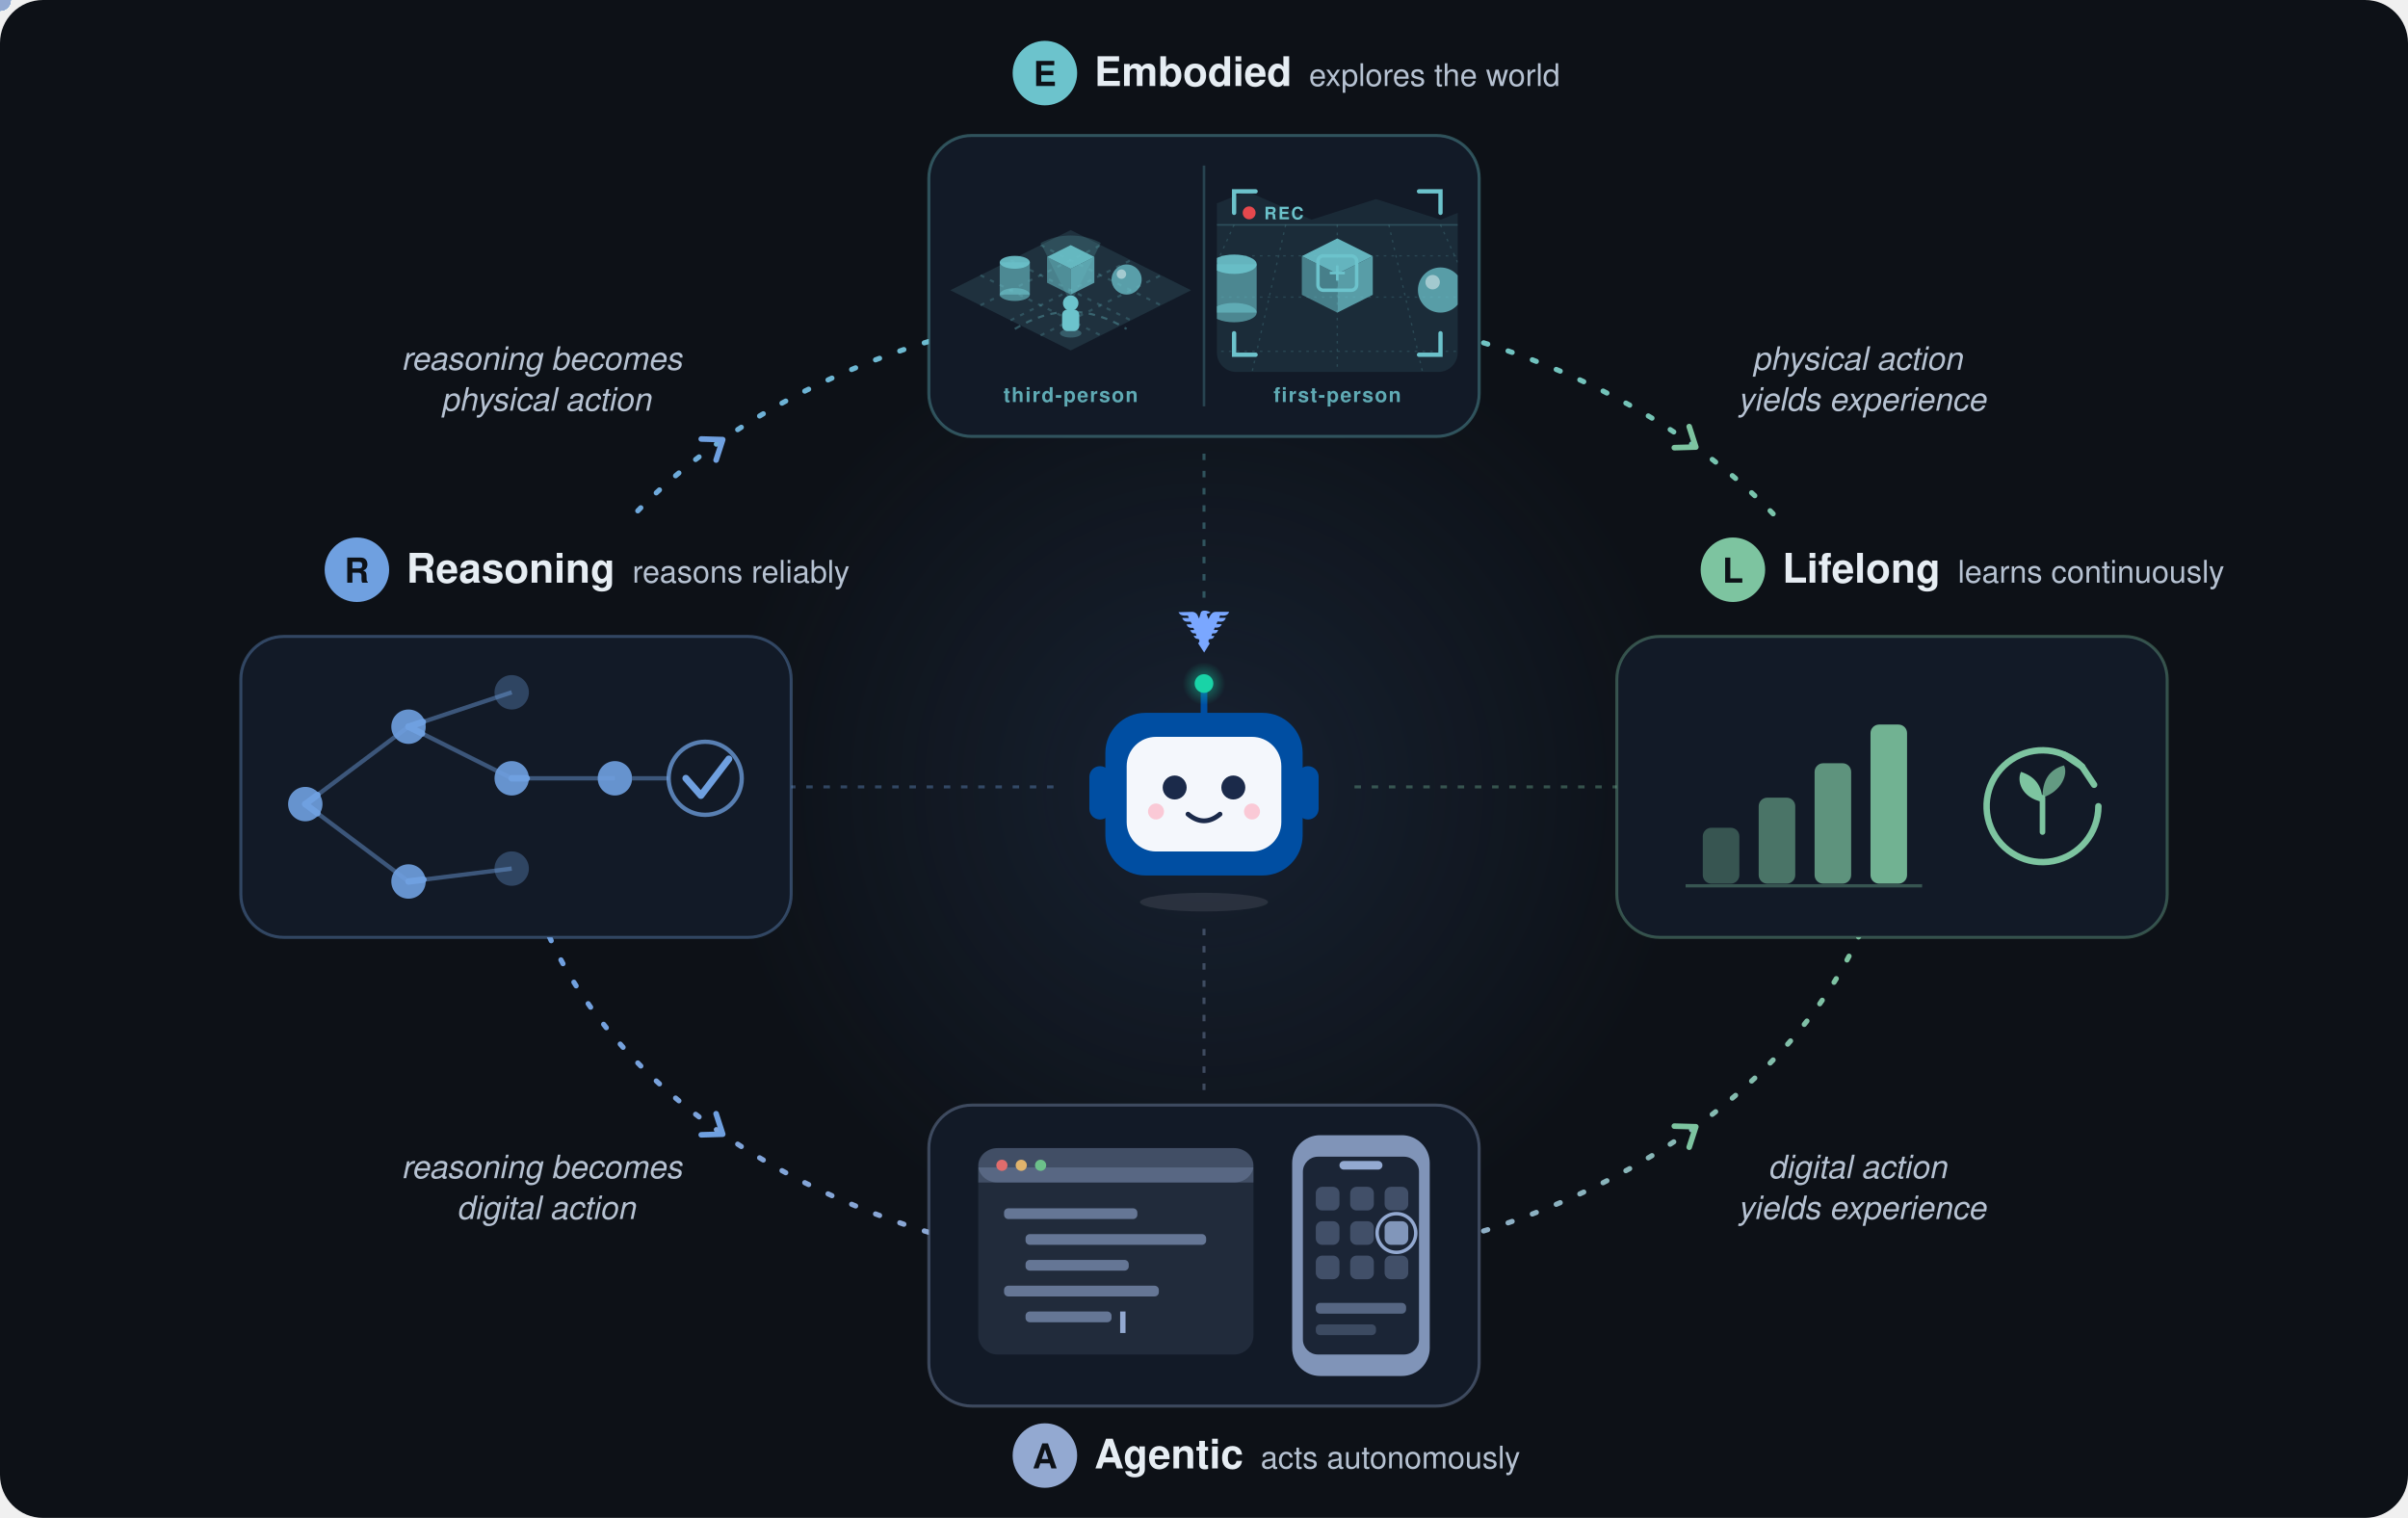
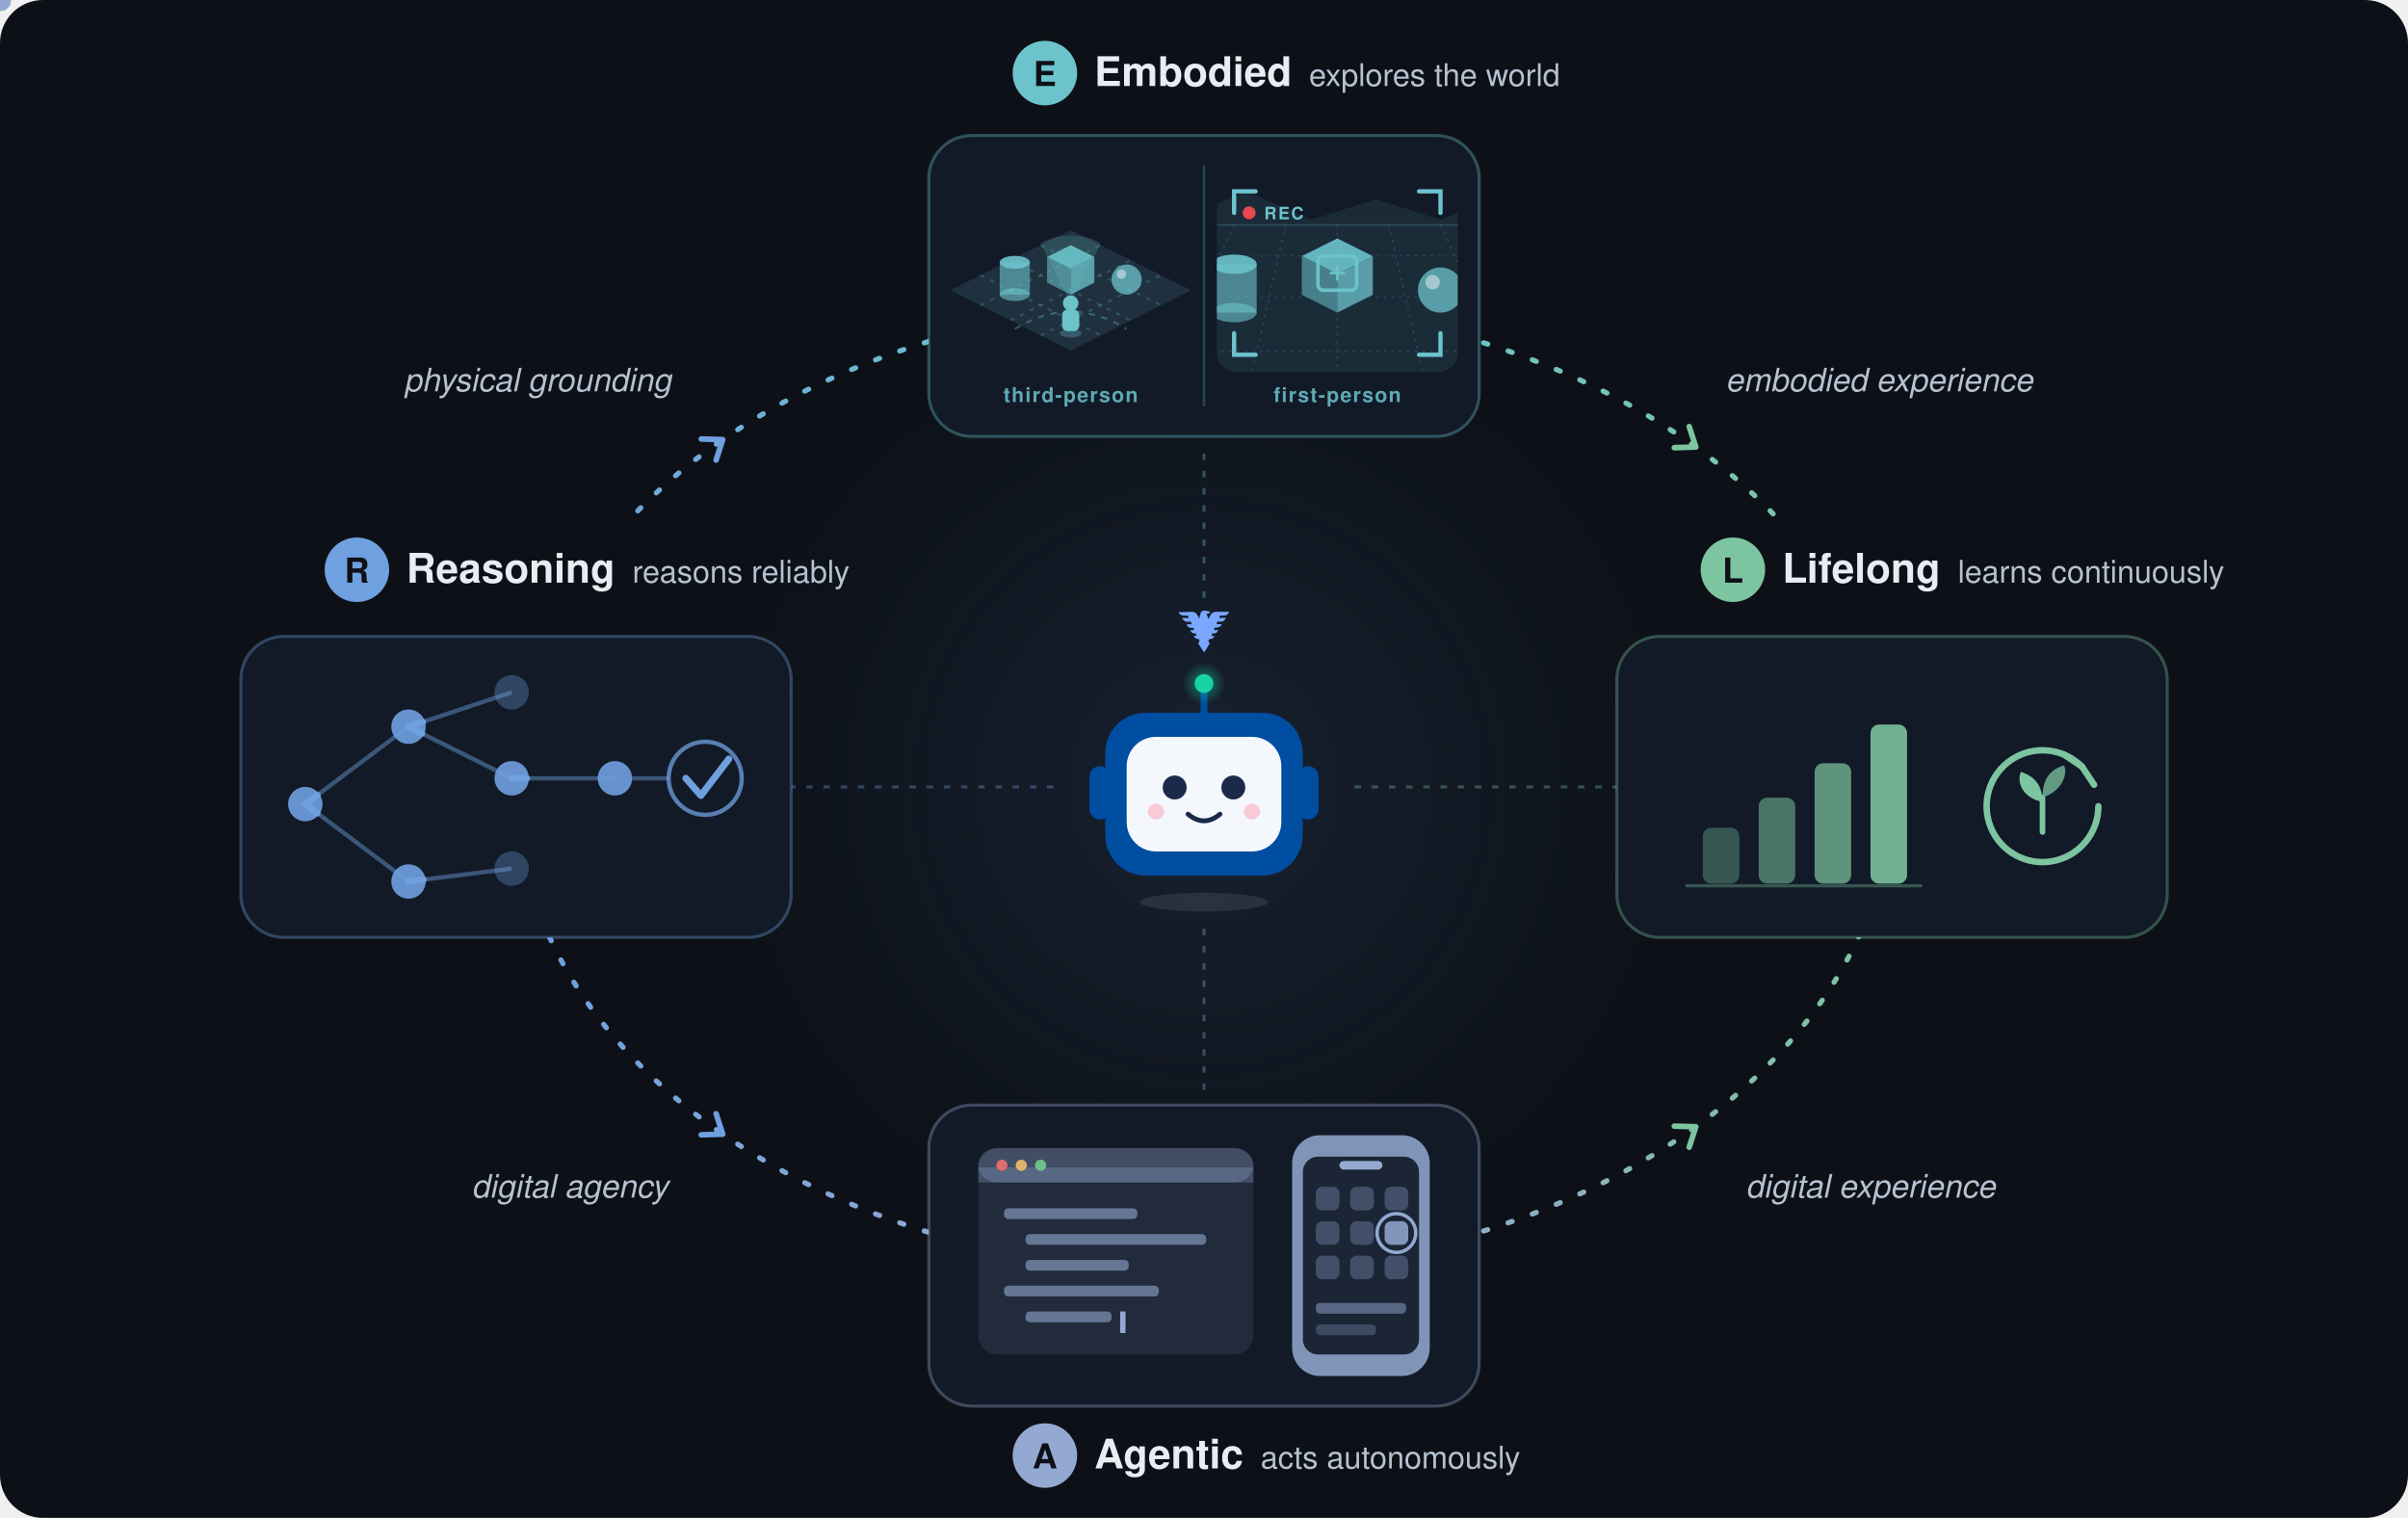
<svg xmlns="http://www.w3.org/2000/svg" width="1120" height="706" viewBox="0 0 1120 706" font-family="-apple-system, BlinkMacSystemFont, 'Segoe UI', 'Helvetica Neue', Helvetica, Arial, sans-serif">
  <style>
.halo{transform-box:fill-box;transform-origin:center;animation:halo 9s ease-in-out infinite}
@keyframes halo{0%,100%{transform:scale(1);opacity:1}50%{transform:scale(1.07);opacity:.8}}
.orbit{stroke-dasharray:2 10;animation:flow 14s linear infinite}
@keyframes flow{to{stroke-dashoffset:-240}}
.botf{animation:hover 4s ease-in-out infinite}
@keyframes hover{0%,100%{transform:translateY(0)}50%{transform:translateY(-7px)}}
.shadow{transform-box:fill-box;transform-origin:center;animation:shade 4s ease-in-out infinite}
@keyframes shade{0%,100%{transform:scale(1);opacity:1}50%{transform:scale(.86);opacity:.7}}
.tip{animation:tip 1.4s ease-in-out infinite}.tip2{animation-delay:.4s}
@keyframes tip{0%,100%{opacity:.5}50%{opacity:1}}
.blink{transform-box:fill-box;transform-origin:center;animation:blink 4s ease-in-out infinite}
@keyframes blink{0%,92%,100%{transform:scaleY(1)}95%,97%{transform:scaleY(.15)}}
.zone{transform-box:fill-box;transform-origin:center;animation:breathe 4s ease-in-out infinite}
@keyframes breathe{0%,100%{transform:scale(1)}50%{transform:scale(1.025)}}
.r-node{transform-box:fill-box;transform-origin:center;opacity:.9;animation:node 4.2s ease-in-out infinite}
.r-dead{opacity:.32;animation-name:dead}
@keyframes node{0%,12%,40%,100%{transform:scale(1)}24%{transform:scale(1.45)}}
@keyframes dead{0%,12%,100%{transform:scale(1);opacity:.32}24%{transform:scale(1.3);opacity:.7}}
.r-edge{stroke-width:2;stroke-opacity:.45}
.r-sig{stroke-width:3;stroke-dasharray:7 60;animation:sig 4.2s linear infinite}
@keyframes sig{from{stroke-dashoffset:67}to{stroke-dashoffset:0}}
.r-goal{transform-box:fill-box;transform-origin:center;opacity:.75;animation:goal 4.2s ease-out infinite}
@keyframes goal{0%,60%,100%{transform:scale(1);opacity:.75}72%{transform:scale(1.25);opacity:.25}}
.r-check{transform-box:fill-box;transform-origin:center;animation:check 4.2s ease-out infinite}
@keyframes check{0%,58%,100%{transform:scale(1)}66%{transform:scale(1.25)}}
.e-walk{animation:walk 14s ease-in-out infinite alternate}
@keyframes walk{from{transform:translateX(-26px)}to{transform:translateX(26px)}}
.e-pan{animation:pan 14s ease-in-out infinite alternate}
.e-zoom{animation:zoom 14s ease-in-out infinite alternate}
@keyframes zoom{0%,100%{transform:translateY(0) scale(1)}50%{transform:translateY(6px) scale(1.12)}}
@keyframes pan{from{transform:translateX(80px)}to{transform:translateX(-80px)}}
.e-far{animation:drift 14s ease-in-out infinite alternate}
@keyframes drift{from{transform:translateX(26px)}to{transform:translateX(-26px)}}
.e-focus{transform-box:fill-box;transform-origin:center;animation:focus 4s ease-in-out infinite}
@keyframes focus{0%,100%{transform:scale(1);opacity:.9}50%{transform:scale(.8);opacity:.55}}
.e-rec{animation:rec 1.2s step-end infinite}
@keyframes rec{0%,50%{opacity:1}51%,100%{opacity:.15}}
.a-line{transform-box:fill-box;transform-origin:left center;animation:type 4.5s ease-out infinite}
@keyframes type{0%,4%{transform:scaleX(0)}20%,85%{transform:scaleX(1)}100%{transform:scaleX(0)}}
.a-cursor{animation:cur 1s step-end infinite}
@keyframes cur{0%,50%{opacity:1}51%,100%{opacity:0}}
.a-app{animation:app 2.4s ease-in-out infinite}
@keyframes app{0%,100%{fill-opacity:.85}50%{fill-opacity:.45}}
.a-tap{transform-box:fill-box;transform-origin:center;animation:tap 2.4s ease-out infinite}
@keyframes tap{0%{transform:scale(.3);opacity:.9}60%,100%{transform:scale(1.9);opacity:0}}
.l-bar{transform-box:fill-box;transform-origin:center bottom;animation:grow 4.8s ease-out infinite}
@keyframes grow{0%,4%{transform:scaleY(.12)}26%,86%{transform:scaleY(1)}100%{transform:scaleY(.12)}}
.l-trend{stroke-dasharray:110;stroke-dashoffset:110;animation:draw 4.8s ease-out infinite}
@keyframes draw{0%,22%{stroke-dashoffset:110}48%,86%{stroke-dashoffset:0}100%{stroke-dashoffset:110}}
.l-head{opacity:0;animation:head 4.8s ease-out infinite}
@keyframes head{0%,44%{opacity:0}50%,86%{opacity:1}100%{opacity:0}}
.l-dot{transform-box:fill-box;transform-origin:center;opacity:0;animation:dot 4.8s ease-out infinite}
@keyframes dot{0%,20%{opacity:0;transform:scale(.4)}30%,86%{opacity:1;transform:scale(1)}100%{opacity:0}}
.l-loop{transform-origin:0 0;animation:spin 6s linear infinite}
@keyframes spin{to{transform:rotate(360deg)}}
.l-sprout{transform-origin:0 12px;animation:sprout 4.8s ease-in-out infinite}
@keyframes sprout{0%,100%{transform:scale(.85)}50%{transform:scale(1.08)}}
@media (prefers-reduced-motion: reduce){*{animation:none!important}}
</style>
  <defs>
    <radialGradient id="glow">
      <stop offset="0" stop-color="#3B5B8C" stop-opacity="0.22" />
      <stop offset="1" stop-color="#3B5B8C" stop-opacity="0" />
    </radialGradient>
  </defs>
  <rect width="1120" height="706" rx="20" fill="#0D1117" />
  <circle class="halo" cx="560" cy="366" r="225" fill="url(#glow)" />
  <mask id="titles" maskUnits="userSpaceOnUse" x="0" y="0" width="1120" height="706">
    <rect width="1120" height="706" fill="#fff" />
    <rect x="140" y="242" width="292" height="56" rx="12" fill="#000" />
    <rect x="460" y="11" width="296" height="56" rx="12" fill="#000" />
    <rect x="780" y="242" width="304" height="56" rx="12" fill="#000" />
    <rect x="460" y="654" width="277" height="46" rx="12" fill="#000" />
  </mask>
  <defs>
    <linearGradient id="f0" gradientUnits="userSpaceOnUse" x1="240" y1="366" x2="560" y2="140">
      <stop offset="0.15" stop-color="#6FA0E0" />
      <stop offset="0.85" stop-color="#6CC3CC" />
    </linearGradient>
    <linearGradient id="f1" gradientUnits="userSpaceOnUse" x1="560" y1="140" x2="880" y2="366">
      <stop offset="0.15" stop-color="#6CC3CC" />
      <stop offset="0.85" stop-color="#7DC4A0" />
    </linearGradient>
    <linearGradient id="f2" gradientUnits="userSpaceOnUse" x1="240" y1="366" x2="560" y2="592">
      <stop offset="0.15" stop-color="#6FA0E0" />
      <stop offset="0.85" stop-color="#93A9D1" />
    </linearGradient>
    <linearGradient id="f3" gradientUnits="userSpaceOnUse" x1="560" y1="592" x2="880" y2="366">
      <stop offset="0.15" stop-color="#93A9D1" />
      <stop offset="0.85" stop-color="#7DC4A0" />
    </linearGradient>
  </defs>
  <g mask="url(#titles)">
    <path class="orbit" d="M 240.0 366.0 A 320 226 0 0 1 560.0 140.0" fill="none" stroke="url(#f0)" stroke-width="2.4" stroke-linecap="round" />
    <circle r="5" fill="#6FA0E0">
      <animateMotion dur="5s" begin="0s" repeatCount="indefinite" path="M 240.0 366.0 A 320 226 0 0 1 560.0 140.0" />
    </circle>
    <circle r="5" fill="#6FA0E0">
      <animateMotion dur="5s" begin="-2.5s" repeatCount="indefinite" path="M 240.0 366.0 A 320 226 0 0 1 560.0 140.0" />
    </circle>
    <path class="orbit" d="M 560.0 140.0 A 320 226 0 0 1 880.0 366.0" fill="none" stroke="url(#f1)" stroke-width="2.4" stroke-linecap="round" />
    <circle r="5" fill="#6CC3CC">
      <animateMotion dur="5s" begin="0s" repeatCount="indefinite" path="M 560.0 140.0 A 320 226 0 0 1 880.0 366.0" />
    </circle>
    <circle r="5" fill="#6CC3CC">
      <animateMotion dur="5s" begin="-2.5s" repeatCount="indefinite" path="M 560.0 140.0 A 320 226 0 0 1 880.0 366.0" />
    </circle>
    <path class="orbit" d="M 240.0 366.0 A 320 226 0 0 0 560.0 592.0" fill="none" stroke="url(#f2)" stroke-width="2.4" stroke-linecap="round" />
    <circle r="5" fill="#6FA0E0">
      <animateMotion dur="5s" begin="0s" repeatCount="indefinite" path="M 240.0 366.0 A 320 226 0 0 0 560.0 592.0" />
    </circle>
    <circle r="5" fill="#6FA0E0">
      <animateMotion dur="5s" begin="-2.5s" repeatCount="indefinite" path="M 240.0 366.0 A 320 226 0 0 0 560.0 592.0" />
    </circle>
    <path class="orbit" d="M 560.0 592.0 A 320 226 0 0 0 880.0 366.0" fill="none" stroke="url(#f3)" stroke-width="2.4" stroke-linecap="round" />
    <circle r="5" fill="#93A9D1">
      <animateMotion dur="5s" begin="0s" repeatCount="indefinite" path="M 560.0 592.0 A 320 226 0 0 0 880.0 366.0" />
    </circle>
    <circle r="5" fill="#93A9D1">
      <animateMotion dur="5s" begin="-2.5s" repeatCount="indefinite" path="M 560.0 592.0 A 320 226 0 0 0 880.0 366.0" />
    </circle>
  </g>
  <path d="M -5 -6 L 3 0 L -5 6" transform="translate(333.7,206.2) rotate(-35.2)" fill="none" stroke="#6FA0E0" stroke-width="2.6" stroke-linecap="round" stroke-linejoin="round" />
-   <text x="254" y="172" text-anchor="middle" font-size="15" font-style="italic" fill="#B6C2D2">
-     <tspan x="254" dy="0">reasoning becomes</tspan>
-     <tspan x="254" dy="19">physical action</tspan>
+   <text x="250" y="182" text-anchor="middle" font-size="15" font-style="italic" fill="#B6C2D2">
+     <tspan x="250" dy="0">physical grounding</tspan>
  </text>
  <path d="M -5 -6 L 3 0 L -5 6" transform="translate(786.3,206.2) rotate(35.2)" fill="none" stroke="#7DC4A0" stroke-width="2.6" stroke-linecap="round" stroke-linejoin="round" />
-   <text x="866" y="172" text-anchor="middle" font-size="15" font-style="italic" fill="#B6C2D2">
-     <tspan x="866" dy="0">physical action</tspan>
-     <tspan x="866" dy="19">yields experience</tspan>
+   <text x="874" y="182" text-anchor="middle" font-size="15" font-style="italic" fill="#B6C2D2">
+     <tspan x="874" dy="0">embodied experience</tspan>
  </text>
  <path d="M -5 -6 L 3 0 L -5 6" transform="translate(333.7,525.8) rotate(35.2)" fill="none" stroke="#6FA0E0" stroke-width="2.6" stroke-linecap="round" stroke-linejoin="round" />
-   <text x="254" y="548" text-anchor="middle" font-size="15" font-style="italic" fill="#B6C2D2">
-     <tspan x="254" dy="0">reasoning becomes</tspan>
-     <tspan x="254" dy="19">digital action</tspan>
+   <text x="265" y="557" text-anchor="middle" font-size="15" font-style="italic" fill="#B6C2D2">
+     <tspan x="265" dy="0">digital agency</tspan>
  </text>
  <path d="M -5 -6 L 3 0 L -5 6" transform="translate(786.3,525.8) rotate(-35.2)" fill="none" stroke="#7DC4A0" stroke-width="2.6" stroke-linecap="round" stroke-linejoin="round" />
-   <text x="866" y="548" text-anchor="middle" font-size="15" font-style="italic" fill="#B6C2D2">
-     <tspan x="866" dy="0">digital action</tspan>
-     <tspan x="866" dy="19">yields experience</tspan>
+   <text x="870" y="557" text-anchor="middle" font-size="15" font-style="italic" fill="#B6C2D2">
+     <tspan x="870" dy="0">digital experience</tspan>
  </text>
  <path d="M 490 366 L 358 366" stroke="#6FA0E0" stroke-opacity="0.35" stroke-width="1.4" stroke-dasharray="3 5" fill="none" />
  <path d="M 560 278 L 560 209" stroke="#6CC3CC" stroke-opacity="0.35" stroke-width="1.4" stroke-dasharray="3 5" fill="none" />
  <path d="M 630 366 L 762 366" stroke="#7DC4A0" stroke-opacity="0.35" stroke-width="1.4" stroke-dasharray="3 5" fill="none" />
  <path d="M 560 432 L 560 512" stroke="#93A9D1" stroke-opacity="0.35" stroke-width="1.4" stroke-dasharray="3 5" fill="none" />
  <rect x="112" y="296" width="256" height="140" rx="20" fill="#121A27" stroke="#6FA0E0" stroke-opacity="0.35" stroke-width="1.4" />
  <g transform="translate(236,366)">
    <g class="zone">
      <line class="r-edge" x1="-94" y1="8" x2="-46" y2="-28" stroke="#6FA0E0" />
      <line class="r-sig" style="animation-delay:-0.00s" x1="-94" y1="8" x2="-46" y2="-28" stroke="#6FA0E0" stroke-linecap="round" />
      <line class="r-edge" x1="-94" y1="8" x2="-46" y2="44" stroke="#6FA0E0" />
      <line class="r-sig" style="animation-delay:-0.35s" x1="-94" y1="8" x2="-46" y2="44" stroke="#6FA0E0" stroke-linecap="round" />
      <line class="r-edge" x1="-46" y1="-28" x2="2" y2="-44" stroke="#6FA0E0" />
      <line class="r-sig" style="animation-delay:-0.70s" x1="-46" y1="-28" x2="2" y2="-44" stroke="#6FA0E0" stroke-linecap="round" />
      <line class="r-edge" x1="-46" y1="-28" x2="2" y2="-4" stroke="#6FA0E0" />
      <line class="r-sig" style="animation-delay:-1.05s" x1="-46" y1="-28" x2="2" y2="-4" stroke="#6FA0E0" stroke-linecap="round" />
      <line class="r-edge" x1="-46" y1="44" x2="2" y2="38" stroke="#6FA0E0" />
      <line class="r-sig" style="animation-delay:-1.40s" x1="-46" y1="44" x2="2" y2="38" stroke="#6FA0E0" stroke-linecap="round" />
      <line class="r-edge" x1="2" y1="-4" x2="50" y2="-4" stroke="#6FA0E0" />
      <line class="r-sig" style="animation-delay:-1.75s" x1="2" y1="-4" x2="50" y2="-4" stroke="#6FA0E0" stroke-linecap="round" />
      <circle class="r-node" style="animation-delay:0.00s" cx="-94" cy="8" r="8" fill="#6FA0E0" />
      <circle class="r-node" style="animation-delay:0.35s" cx="-46" cy="-28" r="8" fill="#6FA0E0" />
      <circle class="r-node" style="animation-delay:0.70s" cx="-46" cy="44" r="8" fill="#6FA0E0" />
      <circle class="r-node r-dead" style="animation-delay:1.05s" cx="2" cy="-44" r="8" fill="#6FA0E0" />
      <circle class="r-node" style="animation-delay:1.40s" cx="2" cy="-4" r="8" fill="#6FA0E0" />
      <circle class="r-node r-dead" style="animation-delay:1.75s" cx="2" cy="38" r="8" fill="#6FA0E0" />
      <circle class="r-node" style="animation-delay:2.10s" cx="50" cy="-4" r="8" fill="#6FA0E0" />
      <line class="r-edge" x1="58" y1="-4" x2="75" y2="-4" stroke="#6FA0E0" />
      <circle class="r-goal" cx="92" cy="-4" r="17" fill="none" stroke="#6FA0E0" stroke-width="2" />
      <path class="r-check" d="M 83 -4 L 90 4 L 103 -13" fill="none" stroke="#6FA0E0" stroke-width="3.2" stroke-linecap="round" stroke-linejoin="round" />
    </g>
  </g>
  <circle cx="166" cy="265" r="15" fill="#6FA0E0" />
  <text x="166" y="271" text-anchor="middle" font-size="16" font-weight="800" fill="#0D1117">R</text>
  <text x="189" y="271" font-size="19" font-weight="750" fill="#E6EDF3">Reasoning<tspan font-size="14.5" font-weight="400" fill="#B6C2D2" dx="8">reasons reliably</tspan>
  </text>
  <rect x="432" y="63" width="256" height="140" rx="20" fill="#121A27" stroke="#6CC3CC" stroke-opacity="0.35" stroke-width="1.4" />
  <g transform="translate(560,127)">
    <g class="zone">
      <defs>
        <clipPath id="e3">
          <rect x="-56" y="-46" width="112" height="92" rx="9" />
        </clipPath>
        <clipPath id="e1">
          <rect x="-56" y="-46" width="112" height="92" rx="9" />
        </clipPath>
      </defs>
      <g transform="translate(-62,0)">
        <g clip-path="url(#e3)">
          <g transform="translate(0,4)">
            <polygon points="0,-24 56,4 0,32 -56,4" fill="#6CC3CC" fill-opacity="0.14" />
            <line x1="-42.0" y1="-3.0" x2="14.0" y2="25.0" stroke="#6CC3CC" stroke-opacity="0.22" stroke-dasharray="2 3" />
            <line x1="-42.0" y1="11.0" x2="14.0" y2="-17.0" stroke="#6CC3CC" stroke-opacity="0.22" stroke-dasharray="2 3" />
            <line x1="-28.0" y1="-10.0" x2="28.0" y2="18.0" stroke="#6CC3CC" stroke-opacity="0.22" stroke-dasharray="2 3" />
            <line x1="-28.0" y1="18.0" x2="28.0" y2="-10.0" stroke="#6CC3CC" stroke-opacity="0.22" stroke-dasharray="2 3" />
            <line x1="-14.0" y1="-17.0" x2="42.0" y2="11.0" stroke="#6CC3CC" stroke-opacity="0.22" stroke-dasharray="2 3" />
            <line x1="-14.0" y1="25.0" x2="42.0" y2="-3.0" stroke="#6CC3CC" stroke-opacity="0.22" stroke-dasharray="2 3" />
            <path d="M -26 22 Q 0 6 26 22" fill="none" stroke="#6CC3CC" stroke-opacity="0.35" stroke-dasharray="3 3" />
            <rect x="-33.0" y="-9.0" width="14.0" height="15.0" fill="#6CC3CC" fill-opacity="0.6" />
            <ellipse cx="-26" cy="6.0" rx="7.0" ry="3.0" fill="#6CC3CC" fill-opacity="0.6" />
            <ellipse cx="-26" cy="-9.0" rx="7.0" ry="3.0" fill="#6CC3CC" fill-opacity="0.9" />
            <polygon points="0.0,-17.0 11.0,-11.5 0.0,-6.0 -11.0,-11.5" fill="#6CC3CC" fill-opacity="0.9" />
            <polygon points="-11.0,-11.5 0.0,-6.0 0.0,6.0 -11.0,0.5" fill="#6CC3CC" fill-opacity="0.55" />
            <polygon points="0.0,-6.0 11.0,-11.5 11.0,0.5 0.0,6.0" fill="#6CC3CC" fill-opacity="0.75" />
            <circle cx="26" cy="-1.0" r="7.0" fill="#6CC3CC" fill-opacity="0.75" />
            <circle cx="23.6" cy="-3.5" r="2.2" fill="#FFFFFF" fill-opacity="0.45" />
            <g transform="translate(0,22)">
              <g>
                <path d="M 0 -12 L -14 -40 A 30 30 0 0 1 14 -40 Z" fill="#6CC3CC" fill-opacity="0.2" />
                <ellipse cx="0" cy="2" rx="5" ry="2" fill="#6CC3CC" fill-opacity="0.3" />
                <rect x="-4" y="-9" width="8" height="10" rx="2.5" fill="#6CC3CC" />
                <circle cx="0" cy="-12" r="3.6" fill="#6CC3CC" />
                <animateMotion path="M -26 0 Q 0 -16 26 0" dur="28s" repeatCount="indefinite" keyPoints="0;1;0" keyTimes="0;0.5;1" calcMode="spline" keySplines=".42 0 .58 1;.42 0 .58 1" />
              </g>
            </g>
          </g>
        </g>
        <text x="0" y="60" text-anchor="middle" font-size="9.5" font-weight="600" letter-spacing=".6" fill="#6CC3CC" fill-opacity="0.85">third-person</text>
      </g>
      <g transform="translate(62,0)">
        <g clip-path="url(#e1)">
          <g transform="translate(0,-2) scale(0.6)">
            <g class="e-far">
              <line x1="-220" y1="-34" x2="220" y2="-34" stroke="#6CC3CC" stroke-opacity="0.25" stroke-width="1.2" />
              <path d="M -220 -34 L -170 -54 L -120 -40 L -70 -60 L -20 -38 L 30 -54 L 80 -38 L 130 -58 L 180 -40 L 220 -34 Z" fill="#6CC3CC" fill-opacity="0.10" />
            </g>
            <g class="e-zoom">
              <g class="e-pan">
                <rect x="-240" y="-34" width="480" height="140" fill="#6CC3CC" fill-opacity="0.11" />
                <line x1="-240" y1="-34" x2="-432.0" y2="106" stroke="#6CC3CC" stroke-opacity="0.2" stroke-dasharray="2 4" />
                <line x1="-200" y1="-34" x2="-360.0" y2="106" stroke="#6CC3CC" stroke-opacity="0.2" stroke-dasharray="2 4" />
                <line x1="-160" y1="-34" x2="-288.0" y2="106" stroke="#6CC3CC" stroke-opacity="0.2" stroke-dasharray="2 4" />
                <line x1="-120" y1="-34" x2="-216.0" y2="106" stroke="#6CC3CC" stroke-opacity="0.2" stroke-dasharray="2 4" />
                <line x1="-80" y1="-34" x2="-144.0" y2="106" stroke="#6CC3CC" stroke-opacity="0.2" stroke-dasharray="2 4" />
                <line x1="-40" y1="-34" x2="-72.0" y2="106" stroke="#6CC3CC" stroke-opacity="0.2" stroke-dasharray="2 4" />
                <line x1="0" y1="-34" x2="0.0" y2="106" stroke="#6CC3CC" stroke-opacity="0.2" stroke-dasharray="2 4" />
                <line x1="40" y1="-34" x2="72.0" y2="106" stroke="#6CC3CC" stroke-opacity="0.2" stroke-dasharray="2 4" />
                <line x1="80" y1="-34" x2="144.0" y2="106" stroke="#6CC3CC" stroke-opacity="0.2" stroke-dasharray="2 4" />
                <line x1="120" y1="-34" x2="216.0" y2="106" stroke="#6CC3CC" stroke-opacity="0.2" stroke-dasharray="2 4" />
                <line x1="160" y1="-34" x2="288.0" y2="106" stroke="#6CC3CC" stroke-opacity="0.2" stroke-dasharray="2 4" />
                <line x1="200" y1="-34" x2="360.0" y2="106" stroke="#6CC3CC" stroke-opacity="0.2" stroke-dasharray="2 4" />
                <line x1="240" y1="-34" x2="432.0" y2="106" stroke="#6CC3CC" stroke-opacity="0.2" stroke-dasharray="2 4" />
                <line x1="-240" y1="-10" x2="240" y2="-10" stroke="#6CC3CC" stroke-opacity="0.18" stroke-dasharray="2 4" />
                <line x1="-240" y1="22" x2="240" y2="22" stroke="#6CC3CC" stroke-opacity="0.18" stroke-dasharray="2 4" />
                <line x1="-240" y1="64" x2="240" y2="64" stroke="#6CC3CC" stroke-opacity="0.18" stroke-dasharray="2 4" />
                <rect x="-97.5" y="-3.5" width="35.0" height="37.5" fill="#6CC3CC" fill-opacity="0.6" />
                <ellipse cx="-80" cy="34.0" rx="17.5" ry="7.5" fill="#6CC3CC" fill-opacity="0.6" />
                <ellipse cx="-80" cy="-3.5" rx="17.5" ry="7.5" fill="#6CC3CC" fill-opacity="0.9" />
                <polygon points="0.0,-23.5 27.5,-9.8 0.0,4.0 -27.5,-9.8" fill="#6CC3CC" fill-opacity="0.9" />
                <polygon points="-27.5,-9.8 0.0,4.0 0.0,34.0 -27.5,20.2" fill="#6CC3CC" fill-opacity="0.55" />
                <polygon points="0.0,4.0 27.5,-9.8 27.5,20.2 0.0,34.0" fill="#6CC3CC" fill-opacity="0.75" />
                <circle cx="80" cy="16.5" r="17.5" fill="#6CC3CC" fill-opacity="0.75" />
                <circle cx="73.9" cy="10.4" r="5.6" fill="#FFFFFF" fill-opacity="0.45" />
              </g>
            </g>
          </g>
        </g>
        <path d="M -48 -28 L -48 -38 L -38 -38" stroke="#6CC3CC" stroke-width="2" fill="none" stroke-linecap="round" />
        <path d="M -48 28 L -48 38 L -38 38" stroke="#6CC3CC" stroke-width="2" fill="none" stroke-linecap="round" />
        <path d="M 48 -28 L 48 -38 L 38 -38" stroke="#6CC3CC" stroke-width="2" fill="none" stroke-linecap="round" />
        <path d="M 48 28 L 48 38 L 38 38" stroke="#6CC3CC" stroke-width="2" fill="none" stroke-linecap="round" />
        <rect class="e-focus" x="-9" y="-8" width="18" height="16" rx="2.5" fill="none" stroke="#6CC3CC" stroke-width="1.6" />
        <line x1="-3.5" y1="0" x2="3.5" y2="0" stroke="#6CC3CC" stroke-width="1.2" />
        <line x1="0" y1="-3.5" x2="0" y2="3.5" stroke="#6CC3CC" stroke-width="1.2" />
        <circle class="e-rec" cx="-41" cy="-28" r="3" fill="#E5484D" />
        <text x="-34" y="-25" font-size="8" font-weight="700" letter-spacing=".8" fill="#6CC3CC">REC</text>
        <text x="0" y="60" text-anchor="middle" font-size="9.5" font-weight="600" letter-spacing=".6" fill="#6CC3CC" fill-opacity="0.85">first-person</text>
      </g>
      <line x1="0" y1="-50" x2="0" y2="62" stroke="#6CC3CC" stroke-opacity="0.25" stroke-width="1.2" />
    </g>
  </g>
  <circle cx="486" cy="34" r="15" fill="#6CC3CC" />
  <text x="486" y="40" text-anchor="middle" font-size="16" font-weight="800" fill="#0D1117">E</text>
  <text x="509" y="40" font-size="19" font-weight="750" fill="#E6EDF3">Embodied<tspan font-size="14.5" font-weight="400" fill="#B6C2D2" dx="8">explores the world</tspan>
  </text>
  <rect x="752" y="296" width="256" height="140" rx="20" fill="#121A27" stroke="#7DC4A0" stroke-opacity="0.35" stroke-width="1.4" />
  <g transform="translate(888,381)">
    <g class="zone">
      <rect class="l-bar" style="animation-delay:0.00s" x="-96" y="4" width="17" height="26" rx="4" fill="#7DC4A0" fill-opacity="0.35" />
      <rect class="l-bar" style="animation-delay:0.40s" x="-70" y="-10" width="17" height="40" rx="4" fill="#7DC4A0" fill-opacity="0.53" />
      <rect class="l-bar" style="animation-delay:0.80s" x="-44" y="-26" width="17" height="56" rx="4" fill="#7DC4A0" fill-opacity="0.71" />
      <rect class="l-bar" style="animation-delay:1.20s" x="-18" y="-44" width="17" height="74" rx="4" fill="#7DC4A0" fill-opacity="0.89" />
      <line x1="-104" y1="31" x2="6" y2="31" stroke="#7DC4A0" stroke-opacity="0.35" stroke-width="1.5" />
      <defs>
        <linearGradient id="ltrend" gradientUnits="userSpaceOnUse" x1="-87.5" y1="-8" x2="-9.5" y2="-56">
          <stop offset="0" stop-color="#1F7A5C" />
          <stop offset="1" stop-color="#5BF0B0" />
        </linearGradient>
      </defs>
      <path class="l-trend" d="M -87.5 -8 C -78 -12, -70 -17, -61.5 -22 S -44 -32, -35.5 -38 S -18 -50, -9.5 -56" fill="none" stroke="url(#ltrend)" stroke-width="2.6" stroke-linecap="round" />
      <circle class="l-dot" style="animation-delay:0.00s" cx="-87.5" cy="-8" r="3.4" fill="#1F7A5C" />
      <circle class="l-dot" style="animation-delay:0.40s" cx="-61.5" cy="-22" r="3.4" fill="#33A178" />
      <circle class="l-dot" style="animation-delay:0.80s" cx="-35.5" cy="-38" r="3.4" fill="#47C994" />
      <circle class="l-dot" style="animation-delay:1.20s" cx="-9.5" cy="-56" r="3.4" fill="#5BF0B0" />
      <path class="l-head" d="M -15.5 -57 L -6 -60 L -9.5 -50.5" fill="none" stroke="#5BF0B0" stroke-width="2.6" stroke-linecap="round" stroke-linejoin="round" />
      <g transform="translate(62,-6)">
        <g class="l-loop">
          <path d="M 26 0 A 26 26 0 1 1 18.4 -18.4" fill="none" stroke="#7DC4A0" stroke-width="3" stroke-linecap="round" />
          <path d="M 18.4 -18.4 L 10 -24 M 18.4 -18.4 L 24 -10" stroke="#7DC4A0" stroke-width="3" stroke-linecap="round" />
        </g>
        <g class="l-sprout">
          <path d="M 0 12 L 0 -4" stroke="#7DC4A0" stroke-width="2.6" stroke-linecap="round" />
          <path d="M 0 -2 C -10 -4, -12 -12, -10 -16 C -4 -14, 0 -10, 0 -2 Z" fill="#7DC4A0" />
          <path d="M 0 -4 C 9 -7, 12 -15, 10 -19 C 3 -17, 0 -12, 0 -4 Z" fill="#7DC4A0" fill-opacity="0.75" />
        </g>
      </g>
    </g>
  </g>
  <circle cx="806" cy="265" r="15" fill="#7DC4A0" />
  <text x="806" y="271" text-anchor="middle" font-size="16" font-weight="800" fill="#0D1117">L</text>
  <text x="829" y="271" font-size="19" font-weight="750" fill="#E6EDF3">Lifelong<tspan font-size="14.5" font-weight="400" fill="#B6C2D2" dx="8">learns continuously</tspan>
  </text>
  <rect x="432" y="514" width="256" height="140" rx="20" fill="#121A27" stroke="#93A9D1" stroke-opacity="0.35" stroke-width="1.4" />
  <g transform="translate(567,586)">
    <g class="zone">
      <g transform="translate(-112,-52)">
        <rect width="128" height="96" rx="9" fill="#93A9D1" fill-opacity="0.12" />
        <rect width="128" height="16" rx="9" fill="#93A9D1" fill-opacity="0.28" />
        <rect y="9" width="128" height="7" fill="#93A9D1" fill-opacity="0.28" />
        <circle cx="11" cy="8" r="2.6" fill="#e06c6c" />
        <circle cx="20" cy="8" r="2.6" fill="#e0b36c" />
        <circle cx="29" cy="8" r="2.6" fill="#6cc08a" />
        <rect class="a-line" style="animation-delay:0.00s" x="12" y="28" width="62" height="5" rx="2" fill="#93A9D1" fill-opacity="0.6" />
        <rect class="a-line" style="animation-delay:0.45s" x="22" y="40" width="84" height="5" rx="2" fill="#93A9D1" fill-opacity="0.6" />
        <rect class="a-line" style="animation-delay:0.90s" x="22" y="52" width="48" height="5" rx="2" fill="#93A9D1" fill-opacity="0.6" />
        <rect class="a-line" style="animation-delay:1.35s" x="12" y="64" width="72" height="5" rx="2" fill="#93A9D1" fill-opacity="0.6" />
        <rect class="a-line" style="animation-delay:1.80s" x="22" y="76" width="40" height="5" rx="2" fill="#93A9D1" fill-opacity="0.6" />
        <rect class="a-cursor" x="66" y="76" width="2.5" height="10" fill="#93A9D1" />
      </g>
      <g transform="translate(34,-58)">
        <rect width="64" height="112" rx="13" fill="#93A9D1" fill-opacity="0.85" />
        <rect x="5" y="10" width="54" height="92" rx="7" fill="#1B2536" />
        <rect x="22" y="12" width="20" height="4" rx="2" fill="#93A9D1" />
        <rect class="app" x="11" y="24" width="11" height="11" rx="3" fill="#93A9D1" fill-opacity="0.32" />
        <rect class="app" x="27" y="24" width="11" height="11" rx="3" fill="#93A9D1" fill-opacity="0.32" />
        <rect class="app" x="43" y="24" width="11" height="11" rx="3" fill="#93A9D1" fill-opacity="0.32" />
        <rect class="app" x="11" y="40" width="11" height="11" rx="3" fill="#93A9D1" fill-opacity="0.32" />
        <rect class="app" x="27" y="40" width="11" height="11" rx="3" fill="#93A9D1" fill-opacity="0.32" />
        <rect class="app a-app" x="43" y="40" width="11" height="11" rx="3" fill="#93A9D1" fill-opacity="0.85" />
        <rect class="app" x="11" y="56" width="11" height="11" rx="3" fill="#93A9D1" fill-opacity="0.32" />
        <rect class="app" x="27" y="56" width="11" height="11" rx="3" fill="#93A9D1" fill-opacity="0.32" />
        <rect class="app" x="43" y="56" width="11" height="11" rx="3" fill="#93A9D1" fill-opacity="0.32" />
        <circle class="a-tap" cx="48.5" cy="45.5" r="9" fill="none" stroke="#93A9D1" stroke-width="1.6" />
        <rect x="11" y="78" width="42" height="5" rx="2" fill="#93A9D1" fill-opacity="0.5" />
        <rect x="11" y="88" width="28" height="5" rx="2" fill="#93A9D1" fill-opacity="0.28" />
      </g>
    </g>
  </g>
  <circle cx="486" cy="677" r="15" fill="#93A9D1" />
  <text x="486" y="683" text-anchor="middle" font-size="16" font-weight="800" fill="#0D1117">A</text>
  <text x="509" y="683" font-size="19" font-weight="750" fill="#E6EDF3">Agentic<tspan font-size="14.5" font-weight="400" fill="#B6C2D2" dx="8">acts autonomously</tspan>
  </text>
  <g transform="translate(560,370) scale(0.62)">
    <defs>
      <radialGradient id="tipg">
        <stop offset="0" stop-color="#19D3A7" stop-opacity=".55" />
        <stop offset="1" stop-color="#19D3A7" stop-opacity="0" />
      </radialGradient>
    </defs>
    <ellipse class="shadow" cx="0" cy="80" rx="48" ry="7" fill="#E6EDF3" fill-opacity="0.10" />
    <g class="botf">
      <g transform="translate(-198,-274.6) scale(0.9)">
        <g transform="translate(175, 118) scale(1.0225)">
          <path d="M44.147 66.457L39.167 58.858C40.697 58.071 40.507 55.615 39.197 55.411C37.739 55.183 36.578 55.113 35.554 52.82H37.927L37.198 50.831C34.484 51.069 33.93 50.315 32.643 48.195L36.034 48.079L35.348 46.348C31.653 46.52 30.678 45.614 29.756 43.508L34.061 43.357L33.129 41.298C28.72 41.421 27.787 41.297 26.17 38.315L31.647 38.288L30.875 36.327C25.883 36.542 24.636 36.054 23.223 33.557L34.444 33.273C36.079 33.232 37.946 34.346 38.634 35.83L39.983 38.741L41.403 33.841C42.135 31.316 47.652 32.232 49.428 33.912L46.091 35.119L47.724 39.095C48.907 36.326 50.357 33.272 53.476 33.272H64.484C63.637 35.704 61.593 36.917 57.148 36.13L56.367 38.189L61.856 38.172C60.543 41.235 59.085 41.62 55.002 41.156L54.149 43.215L58.519 43.357C57.678 45.298 56.157 46.458 52.783 46.054L52.073 48.059L55.553 48.043C54.555 50.482 53.911 51.026 50.74 50.884L50.013 52.872L52.519 52.881C51.466 55.004 51.154 55.256 48.905 55.455C47.568 55.574 46.972 57.714 48.752 58.983L44.147 66.457Z" fill="#7AA7FF" fill-rule="evenodd" />
        </g>
      </g>
      <line x1="0" y1="-62" x2="0" y2="-80" stroke="#004EA2" stroke-width="5" stroke-linecap="round" />
      <circle class="tip" cx="0" cy="-84" r="16" fill="url(#tipg)" />
      <circle cx="0" cy="-84" r="7" fill="#19D3A7" />
      <rect x="-86" y="-22" width="16" height="40" rx="8" fill="#004EA2" />
      <rect x="70" y="-22" width="16" height="40" rx="8" fill="#004EA2" />
      <rect x="-74" y="-62" width="148" height="122" rx="30" fill="#004EA2" />
      <rect x="-58" y="-44" width="116" height="86" rx="22" fill="#F4F7FC" />
      <circle class="blink" cx="-22" cy="-6" r="9" fill="#1B2A4A" />
      <circle class="blink" cx="22" cy="-6" r="9" fill="#1B2A4A" />
      <circle cx="-36" cy="12" r="6" fill="#FF9DB0" fill-opacity="0.5" />
      <circle cx="36" cy="12" r="6" fill="#FF9DB0" fill-opacity="0.5" />
      <path d="M -12 14 Q 0 24 12 14" fill="none" stroke="#1B2A4A" stroke-width="3.6" stroke-linecap="round" />
    </g>
  </g>
</svg>
